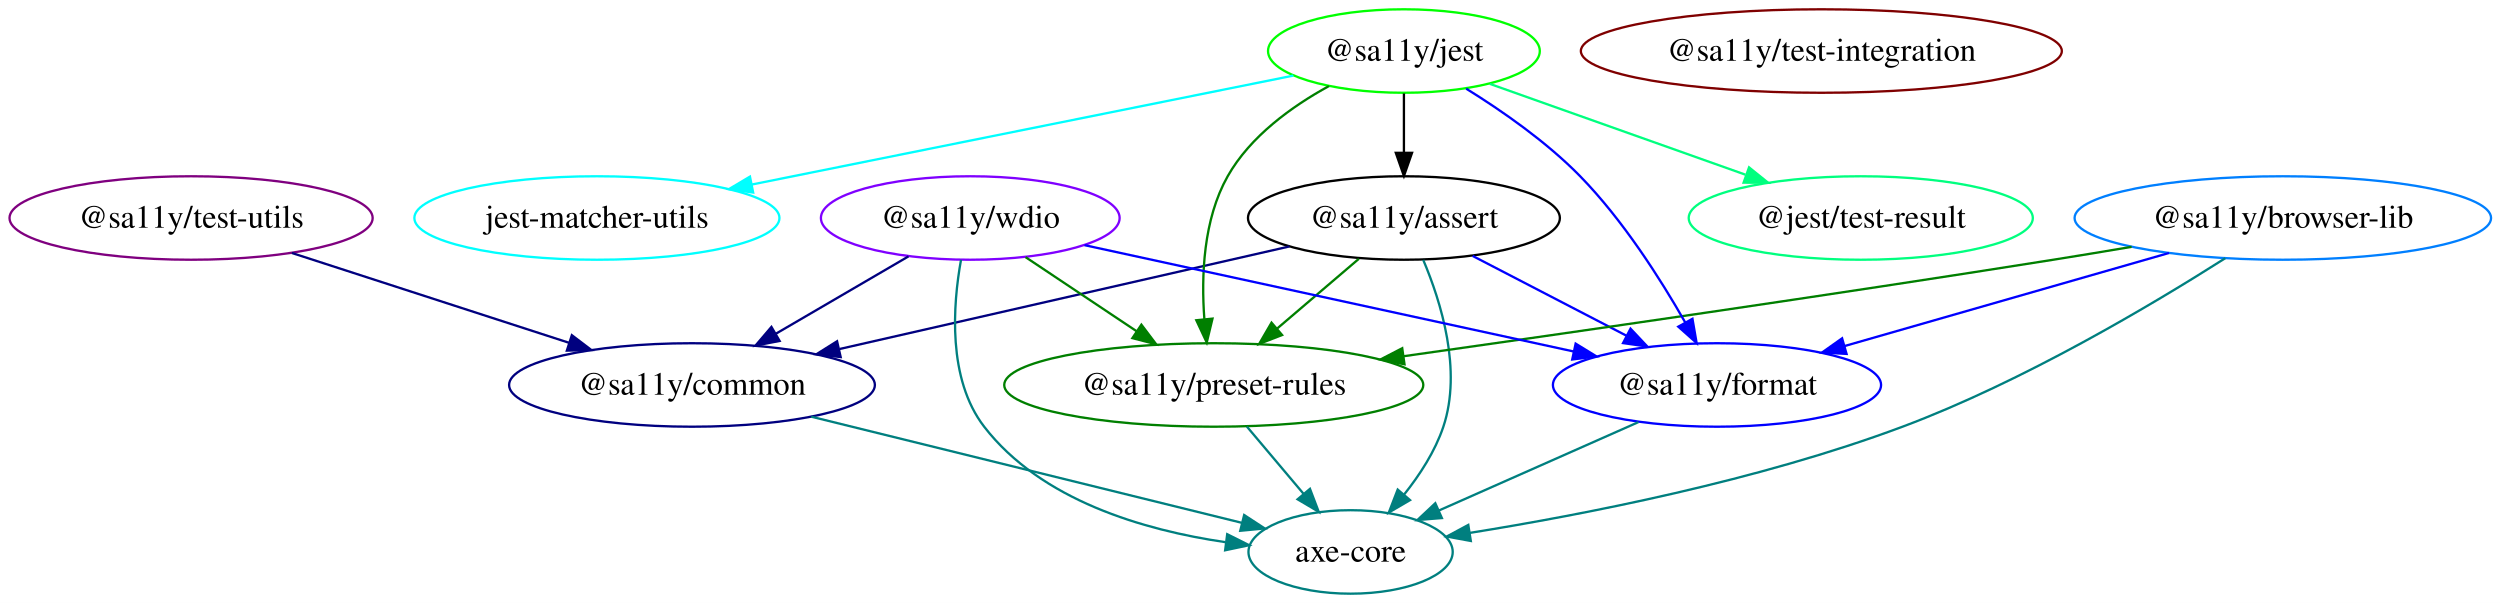
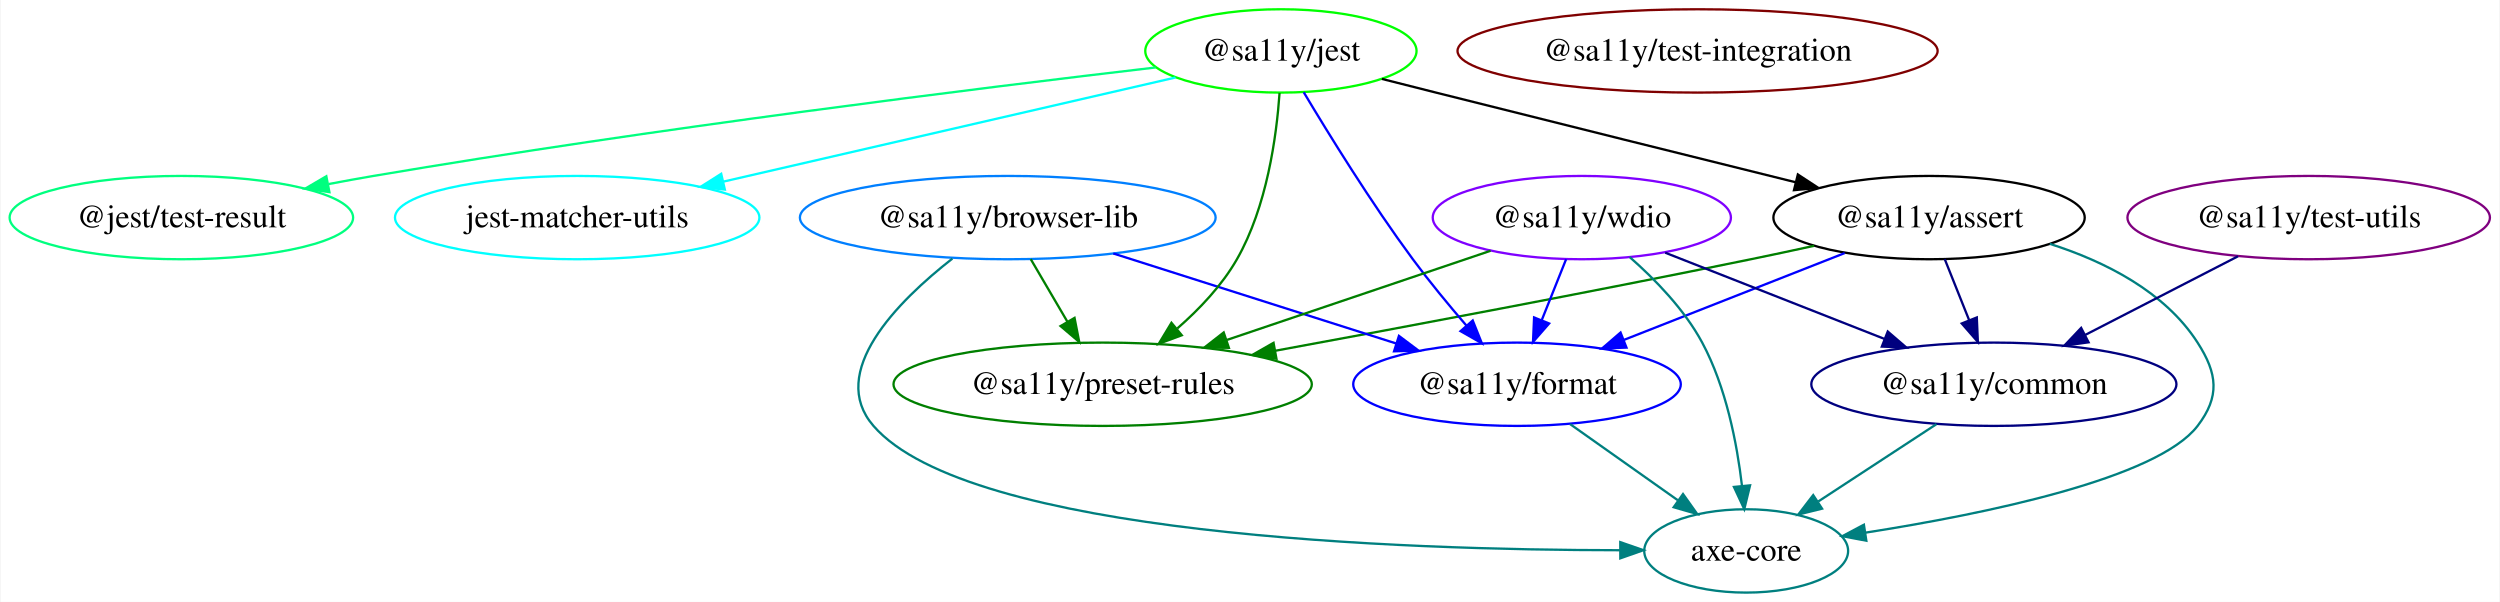
- <svg xmlns="http://www.w3.org/2000/svg" width="1078pt" height="260pt" viewBox="0.00 0.00 1078.05 260.00">
+ <svg xmlns="http://www.w3.org/2000/svg" width="1080pt" height="260pt" viewBox="0.00 0.00 1079.50 260.00">
  <g id="graph0" class="graph" transform="scale(1 1) rotate(0) translate(4 256)">
-     <polygon fill="white" stroke="transparent" points="-4,4 -4,-256 1074.05,-256 1074.05,4 -4,4" />
+     <polygon fill="white" stroke="transparent" points="-4,4 -4,-256 1075.5,-256 1075.5,4 -4,4" />
    <g id="node1" class="node">
-       <ellipse fill="none" stroke="#000000" cx="601.4" cy="-162" rx="67.25" ry="18" />
-       <text text-anchor="middle" x="601.4" y="-157.8" font-family="Times,serif" font-size="14.00">@sa11y/assert</text>
+       <ellipse fill="none" stroke="#000000" cx="829.1" cy="-162" rx="67.25" ry="18" />
+       <text text-anchor="middle" x="829.1" y="-157.8" font-family="Times,serif" font-size="14.00">@sa11y/assert</text>
    </g>
    <g id="node2" class="node">
-       <ellipse fill="none" stroke="#00007f" cx="294.4" cy="-90" rx="78.87" ry="18" />
-       <text text-anchor="middle" x="294.4" y="-85.8" font-family="Times,serif" font-size="14.00">@sa11y/common</text>
+       <ellipse fill="none" stroke="#00007f" cx="857.1" cy="-90" rx="78.87" ry="18" />
+       <text text-anchor="middle" x="857.1" y="-85.8" font-family="Times,serif" font-size="14.00">@sa11y/common</text>
    </g>
    <g id="edge1" class="edge">
-       <path fill="none" stroke="#00007f" d="M552.08,-149.75C499.39,-137.74 415.7,-118.66 358.08,-105.52" />
-       <polygon fill="#00007f" stroke="#00007f" points="358.52,-102.03 347.99,-103.22 356.96,-108.85 358.52,-102.03" />
+       <path fill="none" stroke="#00007f" d="M835.88,-144.05C839.03,-136.18 842.85,-126.62 846.38,-117.79" />
+       <polygon fill="#00007f" stroke="#00007f" points="849.73,-118.86 850.19,-108.28 843.23,-116.26 849.73,-118.86" />
    </g>
    <g id="node3" class="node">
-       <ellipse fill="none" stroke="#0000ff" cx="736.4" cy="-90" rx="70.76" ry="18" />
-       <text text-anchor="middle" x="736.4" y="-85.8" font-family="Times,serif" font-size="14.00">@sa11y/format</text>
+       <ellipse fill="none" stroke="#0000ff" cx="651.1" cy="-90" rx="70.76" ry="18" />
+       <text text-anchor="middle" x="651.1" y="-85.8" font-family="Times,serif" font-size="14.00">@sa11y/format</text>
    </g>
    <g id="edge2" class="edge">
-       <path fill="none" stroke="#0000ff" d="M631.03,-145.64C650.5,-135.54 676.19,-122.22 697.33,-111.26" />
-       <polygon fill="#0000ff" stroke="#0000ff" points="699.11,-114.28 706.38,-106.57 695.89,-108.06 699.11,-114.28" />
+       <path fill="none" stroke="#0000ff" d="M792.65,-146.67C765.02,-135.8 726.88,-120.8 697.14,-109.11" />
+       <polygon fill="#0000ff" stroke="#0000ff" points="698.39,-105.84 687.81,-105.44 695.83,-112.35 698.39,-105.84" />
    </g>
    <g id="node4" class="node">
-       <ellipse fill="none" stroke="#007f00" cx="519.4" cy="-90" rx="90.36" ry="18" />
-       <text text-anchor="middle" x="519.4" y="-85.8" font-family="Times,serif" font-size="14.00">@sa11y/preset-rules</text>
+       <ellipse fill="none" stroke="#007f00" cx="472.1" cy="-90" rx="90.36" ry="18" />
+       <text text-anchor="middle" x="472.1" y="-85.8" font-family="Times,serif" font-size="14.00">@sa11y/preset-rules</text>
    </g>
    <g id="edge3" class="edge">
-       <path fill="none" stroke="#007f00" d="M581.97,-144.41C571.42,-135.41 558.22,-124.14 546.66,-114.27" />
-       <polygon fill="#007f00" stroke="#007f00" points="548.86,-111.54 538.98,-107.71 544.31,-116.87 548.86,-111.54" />
+       <path fill="none" stroke="#007f00" d="M779.44,-149.81C770.36,-147.82 760.95,-145.81 752.1,-144 682.6,-129.75 603.11,-114.84 546.63,-104.47" />
+       <polygon fill="#007f00" stroke="#007f00" points="547.18,-101.02 536.71,-102.66 545.92,-107.9 547.18,-101.02" />
    </g>
    <g id="node5" class="node">
-       <ellipse fill="none" stroke="#007f7f" cx="578.4" cy="-18" rx="44.04" ry="18" />
-       <text text-anchor="middle" x="578.4" y="-13.8" font-family="Times,serif" font-size="14.00">axe-core</text>
+       <ellipse fill="none" stroke="#007f7f" cx="750.1" cy="-18" rx="44.04" ry="18" />
+       <text text-anchor="middle" x="750.1" y="-13.8" font-family="Times,serif" font-size="14.00">axe-core</text>
    </g>
    <g id="edge4" class="edge">
-       <path fill="none" stroke="#007f7f" d="M609.73,-143.92C617.43,-125.75 626.55,-96.31 618.4,-72 614.85,-61.4 608.25,-51.22 601.41,-42.67" />
-       <polygon fill="#007f7f" stroke="#007f7f" points="604.03,-40.35 594.89,-35.01 598.71,-44.89 604.03,-40.35" />
+       <path fill="none" stroke="#007f7f" d="M881.27,-150.66C905.01,-143.07 930.92,-130.07 945.1,-108 953.75,-94.54 954.82,-84.71 945.1,-72 927.72,-49.27 853.31,-33.99 801.61,-25.89" />
+       <polygon fill="#007f7f" stroke="#007f7f" points="802.01,-22.41 791.6,-24.37 800.96,-29.33 802.01,-22.41" />
    </g>
    <g id="edge8" class="edge">
-       <path fill="none" stroke="#007f7f" d="M345.83,-76.32C398.73,-63.29 480.41,-43.15 531.56,-30.54" />
-       <polygon fill="#007f7f" stroke="#007f7f" points="532.5,-33.92 541.37,-28.13 530.82,-27.12 532.5,-33.92" />
+       <path fill="none" stroke="#007f7f" d="M832.28,-72.76C817.07,-62.81 797.47,-49.99 781.23,-39.36" />
+       <polygon fill="#007f7f" stroke="#007f7f" points="782.88,-36.26 772.6,-33.72 779.05,-42.12 782.88,-36.26" />
    </g>
    <g id="edge9" class="edge">
-       <path fill="none" stroke="#007f7f" d="M702.51,-73.98C677.23,-62.78 642.69,-47.48 616.46,-35.86" />
-       <polygon fill="#007f7f" stroke="#007f7f" points="617.77,-32.61 607.21,-31.76 614.93,-39.01 617.77,-32.61" />
+       <path fill="none" stroke="#007f7f" d="M674.06,-72.76C687.91,-62.97 705.69,-50.4 720.58,-39.88" />
+       <polygon fill="#007f7f" stroke="#007f7f" points="722.81,-42.58 728.95,-33.95 718.77,-36.87 722.81,-42.58" />
+     </g>
+     <g id="node6" class="node">
+       <ellipse fill="none" stroke="#007fff" cx="431.1" cy="-162" rx="89.8" ry="18" />
+       <text text-anchor="middle" x="431.1" y="-157.8" font-family="Times,serif" font-size="14.00">@sa11y/browser-lib</text>
+     </g>
+     <g id="edge5" class="edge">
+       <path fill="none" stroke="#0000ff" d="M476.68,-146.5C512.27,-135.17 561.74,-119.43 598.91,-107.61" />
+       <polygon fill="#0000ff" stroke="#0000ff" points="600.09,-110.9 608.56,-104.54 597.97,-104.23 600.09,-110.9" />
+     </g>
+     <g id="edge6" class="edge">
+       <path fill="none" stroke="#007f00" d="M441.03,-144.05C445.79,-135.92 451.6,-126 456.91,-116.94" />
+       <polygon fill="#007f00" stroke="#007f00" points="459.95,-118.67 461.98,-108.28 453.91,-115.14 459.95,-118.67" />
+     </g>
+     <g id="edge7" class="edge">
+       <path fill="none" stroke="#007f7f" d="M407.19,-144.3C383.37,-125.67 353.02,-95.11 373.1,-72 414.22,-24.7 601.3,-18.39 695.53,-18.3" />
+       <polygon fill="#007f7f" stroke="#007f7f" points="695.71,-21.8 705.72,-18.32 695.72,-14.8 695.71,-21.8" />
+     </g>
+     <g id="node7" class="node">
+       <ellipse fill="none" stroke="#00ff00" cx="549.1" cy="-234" rx="58.6" ry="18" />
+       <text text-anchor="middle" x="549.1" y="-229.8" font-family="Times,serif" font-size="14.00">@sa11y/jest</text>
+     </g>
+     <g id="edge11" class="edge">
+       <path fill="none" stroke="#000000" d="M592.7,-221.91C600.49,-219.93 608.54,-217.9 616.1,-216 668.62,-202.8 728.47,-187.93 771.32,-177.3" />
+       <polygon fill="#000000" stroke="#000000" points="772.42,-180.63 781.29,-174.83 770.74,-173.84 772.42,-180.63" />
+     </g>
+     <g id="edge12" class="edge">
+       <path fill="none" stroke="#0000ff" d="M558.96,-216.15C569.85,-197.92 588.21,-168.19 606.1,-144 613.24,-134.34 621.64,-124.18 629.22,-115.37" />
+       <polygon fill="#0000ff" stroke="#0000ff" points="631.97,-117.55 635.91,-107.71 626.7,-112.94 631.97,-117.55" />
+     </g>
+     <g id="edge13" class="edge">
+       <path fill="none" stroke="#007f00" d="M548.52,-215.83C547.21,-197.05 543.06,-166.62 530.1,-144 523.64,-132.72 513.95,-122.49 504.33,-114.1" />
+       <polygon fill="#007f00" stroke="#007f00" points="506.27,-111.17 496.34,-107.49 501.82,-116.56 506.27,-111.17" />
+     </g>
+     <g id="node8" class="node">
+       <ellipse fill="none" stroke="#00ff7f" cx="74.1" cy="-162" rx="74.2" ry="18" />
+       <text text-anchor="middle" x="74.1" y="-157.8" font-family="Times,serif" font-size="14.00">@jest/test-result</text>
+     </g>
+     <g id="edge10" class="edge">
+       <path fill="none" stroke="#00ff7f" d="M495.03,-226.86C419.26,-218 277.28,-200.41 157.1,-180 150.82,-178.93 144.29,-177.74 137.77,-176.5" />
+       <polygon fill="#00ff7f" stroke="#00ff7f" points="138.06,-172.99 127.58,-174.51 136.72,-179.86 138.06,-172.99" />
+     </g>
+     <g id="node9" class="node">
+       <ellipse fill="none" stroke="#00ffff" cx="245.1" cy="-162" rx="78.72" ry="18" />
+       <text text-anchor="middle" x="245.1" y="-157.8" font-family="Times,serif" font-size="14.00">jest-matcher-utils</text>
+     </g>
+     <g id="edge14" class="edge">
+       <path fill="none" stroke="#00ffff" d="M503.59,-222.52C451.68,-210.57 366.48,-190.95 308.19,-177.53" />
+       <polygon fill="#00ffff" stroke="#00ffff" points="308.88,-174.1 298.35,-175.26 307.31,-180.92 308.88,-174.1" />
+     </g>
+     <g id="node10" class="node">
+       <ellipse fill="none" stroke="#7f007f" cx="993.1" cy="-162" rx="78.3" ry="18" />
+       <text text-anchor="middle" x="993.1" y="-157.8" font-family="Times,serif" font-size="14.00">@sa11y/test-utils</text>
    </g>
    <g id="edge15" class="edge">
-       <path fill="none" stroke="#007f7f" d="M533.68,-72.05C541.04,-63.33 550.13,-52.54 558.19,-42.98" />
-       <polygon fill="#007f7f" stroke="#007f7f" points="560.89,-45.21 564.66,-35.31 555.54,-40.7 560.89,-45.21" />
+       <path fill="none" stroke="#00007f" d="M962.58,-145.29C943.07,-135.25 917.57,-122.12 896.53,-111.3" />
+       <polygon fill="#00007f" stroke="#00007f" points="898.01,-108.12 887.52,-106.66 894.81,-114.35 898.01,-108.12" />
    </g>
-     <g id="node6" class="node">
-       <ellipse fill="none" stroke="#007fff" cx="980.4" cy="-162" rx="89.8" ry="18" />
-       <text text-anchor="middle" x="980.4" y="-157.8" font-family="Times,serif" font-size="14.00">@sa11y/browser-lib</text>
-     </g>
-     <g id="edge5" class="edge">
-       <path fill="none" stroke="#0000ff" d="M931.32,-146.92C890.86,-135.31 833.51,-118.86 791.49,-106.81" />
-       <polygon fill="#0000ff" stroke="#0000ff" points="792.28,-103.39 781.7,-104 790.35,-110.12 792.28,-103.39" />
-     </g>
-     <g id="edge6" class="edge">
-       <path fill="none" stroke="#007f00" d="M915.2,-149.57C903.94,-147.66 892.34,-145.74 881.4,-144 785.39,-128.73 674.79,-112.78 601.36,-102.41" />
-       <polygon fill="#007f00" stroke="#007f00" points="601.65,-98.92 591.26,-100.99 600.67,-105.85 601.65,-98.92" />
-     </g>
-     <g id="edge7" class="edge">
-       <path fill="none" stroke="#007f7f" d="M955.6,-144.68C924.35,-124.8 868.43,-91.48 816.4,-72 754.22,-48.73 678.89,-34.08 629.87,-26.22" />
-       <polygon fill="#007f7f" stroke="#007f7f" points="630.25,-22.73 619.82,-24.64 629.16,-29.65 630.25,-22.73" />
-     </g>
-     <g id="node7" class="node">
-       <ellipse fill="none" stroke="#00ff00" cx="601.4" cy="-234" rx="58.6" ry="18" />
-       <text text-anchor="middle" x="601.4" y="-229.8" font-family="Times,serif" font-size="14.00">@sa11y/jest</text>
-     </g>
-     <g id="edge11" class="edge">
-       <path fill="none" stroke="#000000" d="M601.4,-215.7C601.4,-207.98 601.4,-198.71 601.4,-190.11" />
-       <polygon fill="#000000" stroke="#000000" points="604.9,-190.1 601.4,-180.1 597.9,-190.1 604.9,-190.1" />
-     </g>
-     <g id="edge12" class="edge">
-       <path fill="none" stroke="#0000ff" d="M628.25,-217.77C643.72,-208.19 662.9,-194.84 677.4,-180 695.8,-161.17 711.94,-135.84 722.67,-117.02" />
-       <polygon fill="#0000ff" stroke="#0000ff" points="725.82,-118.54 727.62,-108.1 719.71,-115.14 725.82,-118.54" />
-     </g>
-     <g id="edge13" class="edge">
-       <path fill="none" stroke="#007f00" d="M569.06,-218.89C553.06,-210.13 535.14,-197.22 525.4,-180 514.89,-161.41 513.96,-137.01 515.34,-118.47" />
-       <polygon fill="#007f00" stroke="#007f00" points="518.85,-118.61 516.37,-108.31 511.88,-117.91 518.85,-118.61" />
-     </g>
-     <g id="node8" class="node">
-       <ellipse fill="none" stroke="#00ff7f" cx="798.4" cy="-162" rx="74.2" ry="18" />
-       <text text-anchor="middle" x="798.4" y="-157.8" font-family="Times,serif" font-size="14.00">@jest/test-result</text>
-     </g>
-     <g id="edge10" class="edge">
-       <path fill="none" stroke="#00ff7f" d="M638.45,-219.83C669.6,-208.77 714.39,-192.85 748.65,-180.68" />
-       <polygon fill="#00ff7f" stroke="#00ff7f" points="750.22,-183.84 758.47,-177.19 747.87,-177.24 750.22,-183.84" />
-     </g>
-     <g id="node9" class="node">
-       <ellipse fill="none" stroke="#00ffff" cx="253.4" cy="-162" rx="78.72" ry="18" />
-       <text text-anchor="middle" x="253.4" y="-157.8" font-family="Times,serif" font-size="14.00">jest-matcher-utils</text>
-     </g>
-     <g id="edge14" class="edge">
-       <path fill="none" stroke="#00ffff" d="M553.74,-223.41C493.24,-211.24 388.52,-190.18 320.11,-176.42" />
-       <polygon fill="#00ffff" stroke="#00ffff" points="320.78,-172.98 310.29,-174.44 319.4,-179.85 320.78,-172.98" />
-     </g>
-     <g id="node10" class="node">
-       <ellipse fill="none" stroke="#7f007f" cx="78.4" cy="-162" rx="78.3" ry="18" />
-       <text text-anchor="middle" x="78.4" y="-157.8" font-family="Times,serif" font-size="14.00">@sa11y/test-utils</text>
+     <g id="node11" class="node">
+       <ellipse fill="none" stroke="#7f00ff" cx="679.1" cy="-162" rx="64.41" ry="18" />
+       <text text-anchor="middle" x="679.1" y="-157.8" font-family="Times,serif" font-size="14.00">@sa11y/wdio</text>
    </g>
    <g id="edge16" class="edge">
-       <path fill="none" stroke="#00007f" d="M121.85,-146.92C156.34,-135.74 204.71,-120.07 241.46,-108.16" />
-       <polygon fill="#00007f" stroke="#00007f" points="242.59,-111.47 251.02,-105.06 240.43,-104.81 242.59,-111.47" />
-     </g>
-     <g id="node11" class="node">
-       <ellipse fill="none" stroke="#7f00ff" cx="414.4" cy="-162" rx="64.41" ry="18" />
-       <text text-anchor="middle" x="414.4" y="-157.8" font-family="Times,serif" font-size="14.00">@sa11y/wdio</text>
+       <path fill="none" stroke="#00007f" d="M715.12,-146.83C742.44,-136.09 780.22,-121.23 809.95,-109.54" />
+       <polygon fill="#00007f" stroke="#00007f" points="811.26,-112.79 819.29,-105.87 808.7,-106.27 811.26,-112.79" />
    </g>
    <g id="edge17" class="edge">
-       <path fill="none" stroke="#00007f" d="M387.77,-145.46C370.92,-135.63 348.91,-122.8 330.5,-112.06" />
-       <polygon fill="#00007f" stroke="#00007f" points="332.19,-108.99 321.79,-106.98 328.66,-115.04 332.19,-108.99" />
+       <path fill="none" stroke="#0000ff" d="M672.32,-144.05C669.17,-136.18 665.35,-126.62 661.82,-117.79" />
+       <polygon fill="#0000ff" stroke="#0000ff" points="664.97,-116.26 658.01,-108.28 658.47,-118.86 664.97,-116.26" />
    </g>
    <g id="edge18" class="edge">
-       <path fill="none" stroke="#0000ff" d="M463.66,-150.29C520.23,-137.99 613.13,-117.8 674.53,-104.45" />
-       <polygon fill="#0000ff" stroke="#0000ff" points="675.45,-107.83 684.48,-102.29 673.97,-100.99 675.45,-107.83" />
+       <path fill="none" stroke="#007f00" d="M639.68,-147.67C607.4,-136.75 561.43,-121.21 525.79,-109.16" />
+       <polygon fill="#007f00" stroke="#007f00" points="526.63,-105.74 516.03,-105.86 524.39,-112.38 526.63,-105.74" />
    </g>
    <g id="edge19" class="edge">
-       <path fill="none" stroke="#007f00" d="M438.23,-145.12C452.42,-135.65 470.64,-123.5 486.23,-113.11" />
-       <polygon fill="#007f00" stroke="#007f00" points="488.19,-116.01 494.57,-107.55 484.31,-110.19 488.19,-116.01" />
-     </g>
-     <g id="edge20" class="edge">
-       <path fill="none" stroke="#007f7f" d="M410.41,-143.98C406.89,-124.49 404.51,-92.6 420.4,-72 444.85,-40.31 489.02,-27.39 524.45,-22.21" />
-       <polygon fill="#007f7f" stroke="#007f7f" points="525.19,-25.65 534.66,-20.9 524.3,-18.71 525.19,-25.65" />
+       <path fill="none" stroke="#007f7f" d="M699.76,-144.95C710.69,-135.37 723.41,-122.31 731.1,-108 741.42,-88.8 746.13,-64.46 748.29,-46.08" />
+       <polygon fill="#007f7f" stroke="#007f7f" points="751.78,-46.33 749.28,-36.04 744.81,-45.64 751.78,-46.33" />
    </g>
    <g id="node12" class="node">
-       <ellipse fill="none" stroke="#7f0000" cx="781.4" cy="-234" rx="103.7" ry="18" />
-       <text text-anchor="middle" x="781.4" y="-229.8" font-family="Times,serif" font-size="14.00">@sa11y/test-integration</text>
+       <ellipse fill="none" stroke="#7f0000" cx="729.1" cy="-234" rx="103.7" ry="18" />
+       <text text-anchor="middle" x="729.1" y="-229.8" font-family="Times,serif" font-size="14.00">@sa11y/test-integration</text>
    </g>
  </g>
</svg>
